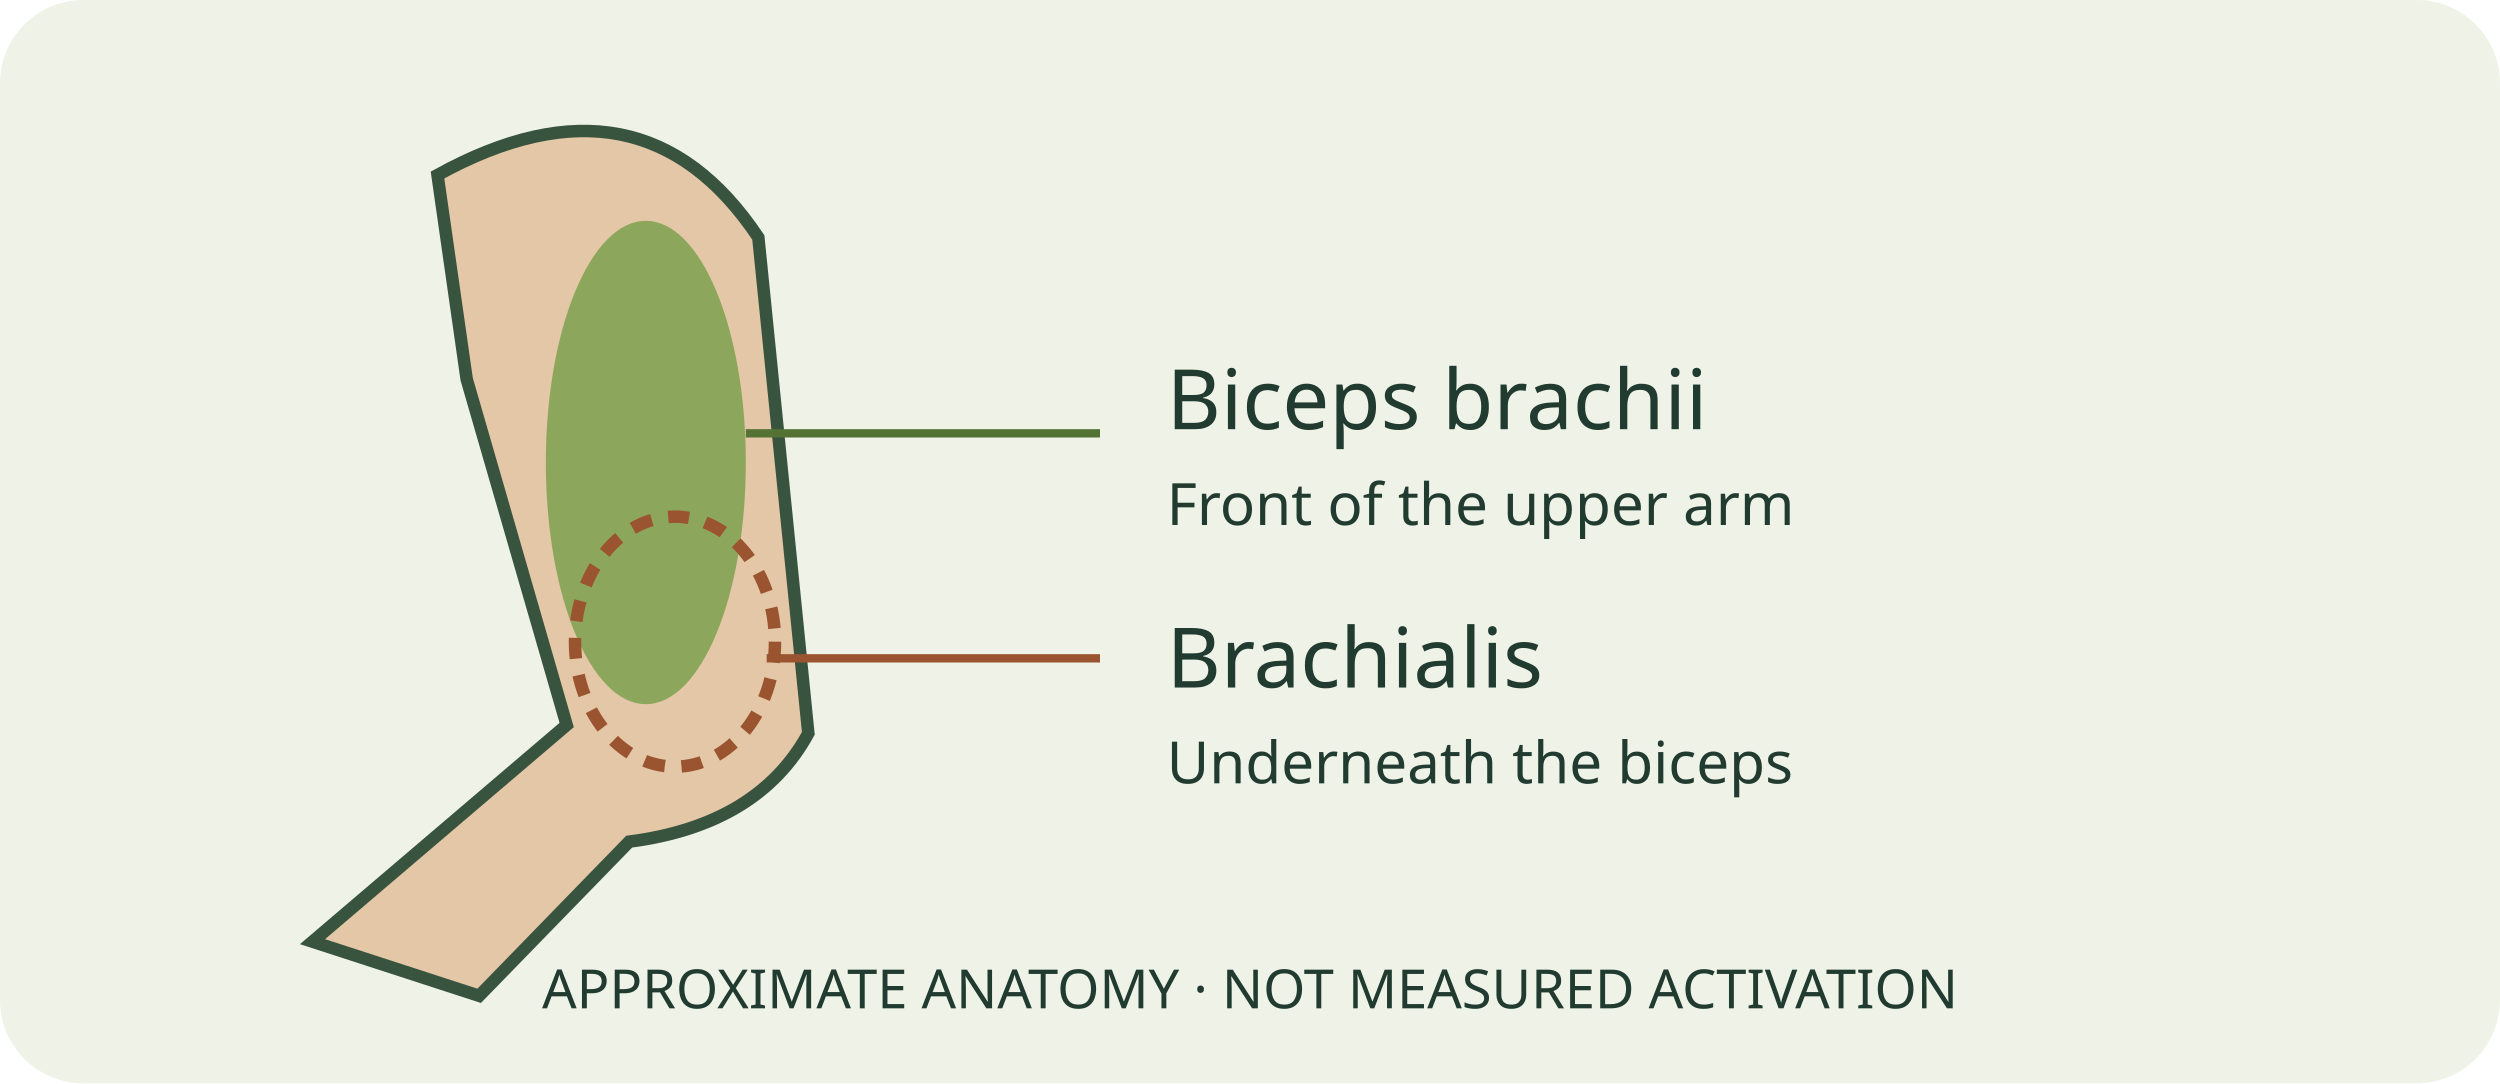
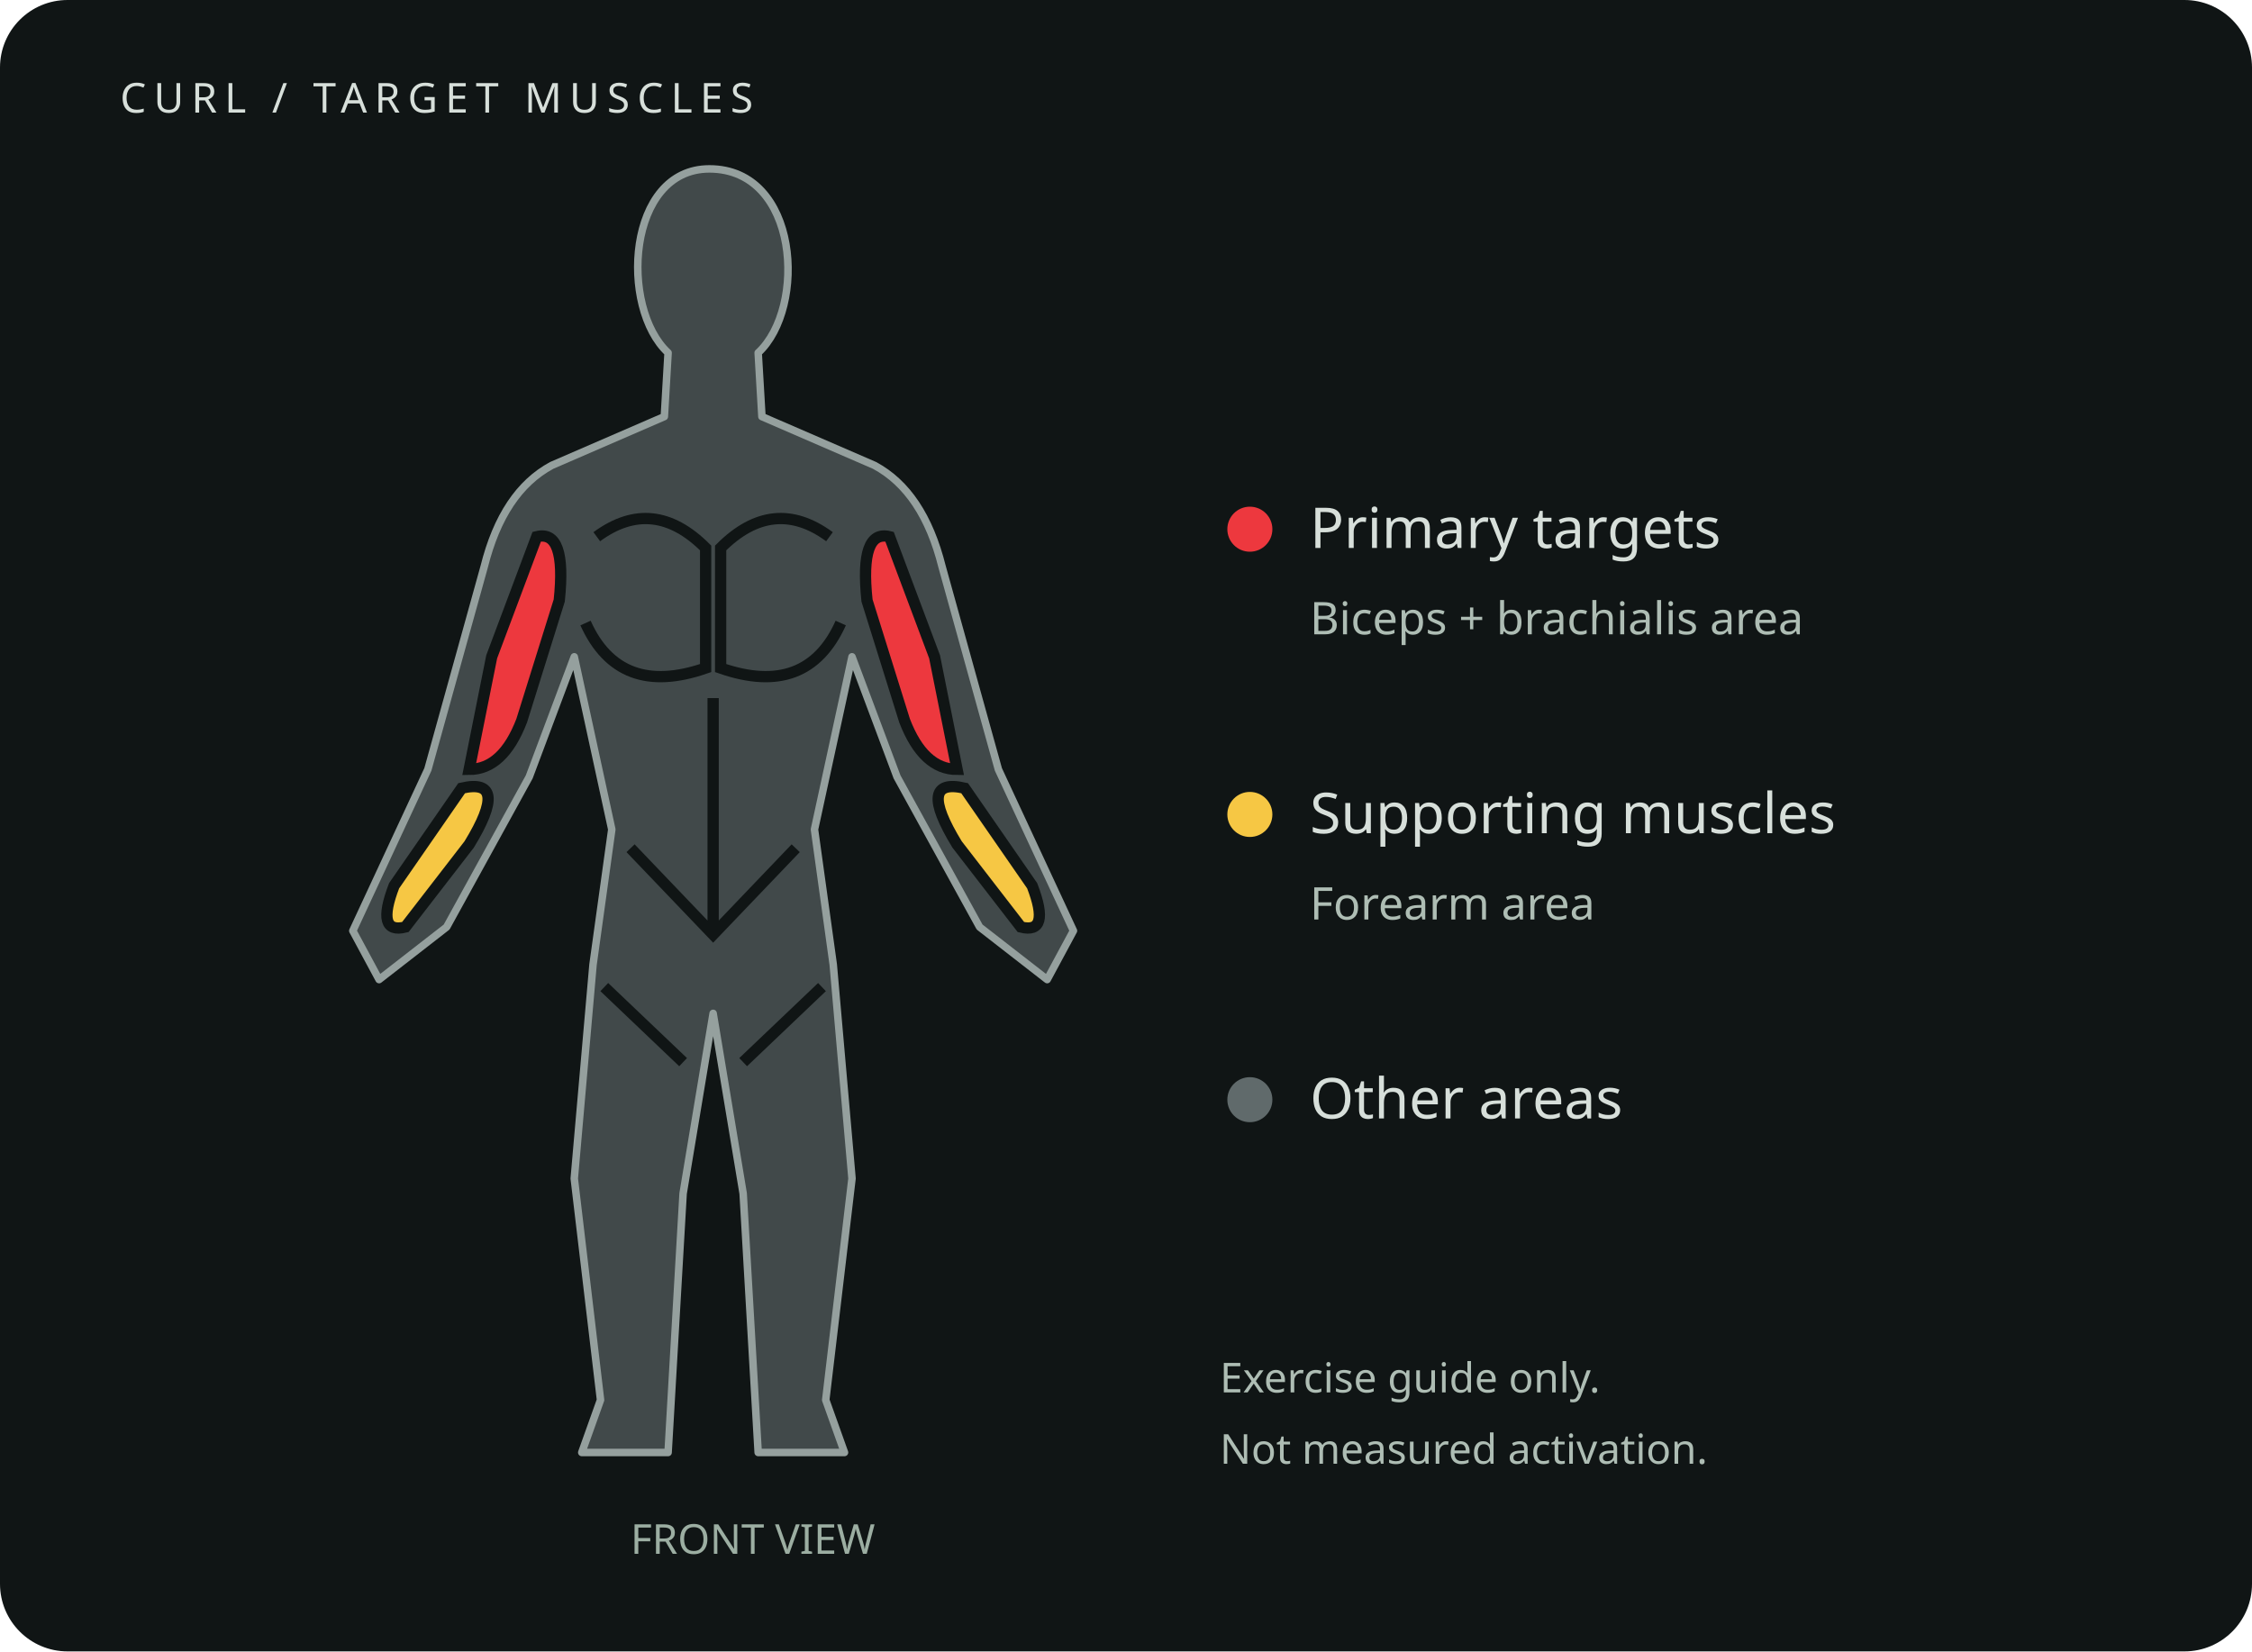
- <svg xmlns="http://www.w3.org/2000/svg" viewBox="0 0 600 260" role="img" aria-labelledby="title desc">
-   <rect width="600" height="260" rx="20" fill="#eef2e7" />
-   <path d="M105 42 Q154 15 182 57 L194 176 Q182 198 151 202 L115 239 L75 226 L136 174 L112 91Z" fill="#e4c7a7" stroke="#38533e" stroke-width="3" />
-   <ellipse cx="155" cy="111" rx="24" ry="58" fill="#8ca75c" />
-   <ellipse cx="162" cy="154" rx="24" ry="30" fill="none" stroke="#9a542f" stroke-width="3" stroke-dasharray="5 4" />
-   <g fill="none" stroke-width="2">
-     <path d="M179 104 H264" stroke="#547234" />
-     <path d="M184 158 H264" stroke="#9a542f" />
+ <svg xmlns="http://www.w3.org/2000/svg" viewBox="0 0 600 440" role="img" aria-labelledby="title desc">
+   <rect width="600" height="440" rx="18" fill="#101515" />
+   <g stroke="#95a09e" stroke-width="2" fill="#41494a" stroke-linejoin="round">
+     <path d="M189 45 C167 45 165 82 178 94 L177 111 L147 124 Q134 131 129 151 L114 205 L94 248 L101 261 L119 247 L141 207 L153 175 L163 221 L158 257 L153 314 L160 373 L155 387 L178 387 L182 318 L190 270 L198 318 L202 387 L225 387 L220 373 L227 314 L222 257 L217 221 L227 175 L239 207 L261 247 L279 261 L286 248 L266 205 L251 151 Q246 131 233 124 L203 111 L202 94 C215 82 213 45 189 45Z" />
  </g>
-   <g font-family="system-ui, sans-serif" fill="#213b30">
-     <text x="280" y="103" font-size="20">Biceps brachii</text>
-     <text x="280" y="126" font-size="14">Front of the upper arm</text>
-     <text x="280" y="165" font-size="20">Brachialis</text>
-     <text x="280" y="188" font-size="14">Underneath the biceps</text>
-     <text x="300" y="242" font-size="13" text-anchor="middle">APPROXIMATE ANATOMY · NOT MEASURED ACTIVATION</text>
+   <g fill="#ed383e" stroke="#101515" stroke-width="3">
+     <path d="M143 143 Q151 141 149 160 L139 192 Q134 205 125 205 L131 175Z" />
+     <path d="M237 143 Q229 141 231 160 L241 192 Q246 205 255 205 L249 175Z" />
+   </g>
+   <g fill="#f6c744" stroke="#101515" stroke-width="3">
+     <path d="M123 210 Q136 207 125 225 L108 247 Q100 249 105 236Z" />
+     <path d="M257 210 Q244 207 255 225 L272 247 Q280 249 275 236Z" />
+   </g>
+   <g fill="none" stroke="#101515" stroke-width="3">
+     <path d="M159 143 Q174 132 188 146 V178 Q165 186 156 166 M221 143 Q206 132 192 146 V178 Q215 186 224 166 M190 186 V249 M168 226 L190 249 L212 226 M161 263 L182 283 M219 263 L198 283" />
+   </g>
+   <g font-family="system-ui,sans-serif" fill="#d7dfda">
+     <text x="32" y="30" font-size="11" letter-spacing="2">CURL / TARGET MUSCLES</text>
+     <text x="168" y="414" font-size="11" fill="#9caea2">FRONT VIEW</text>
+     <circle cx="333" cy="141" r="6" fill="#ed383e" />
+     <text x="349" y="146" font-size="15">Primary targets</text>
+     <text x="349" y="169" font-size="12" fill="#aebdb4">Biceps + brachialis area</text>
+     <circle cx="333" cy="217" r="6" fill="#f6c744" />
+     <text x="349" y="222" font-size="15">Supporting muscles</text>
+     <text x="349" y="245" font-size="12" fill="#aebdb4">Forearm area</text>
+     <circle cx="333" cy="293" r="6" fill="#606a6b" />
+     <text x="349" y="298" font-size="15">Other areas</text>
+     <text x="325" y="371" font-size="11" fill="#aebdb4">Exercise guide only.</text>
+     <text x="325" y="390" font-size="11" fill="#aebdb4">Not measured activation.</text>
  </g>
</svg>
